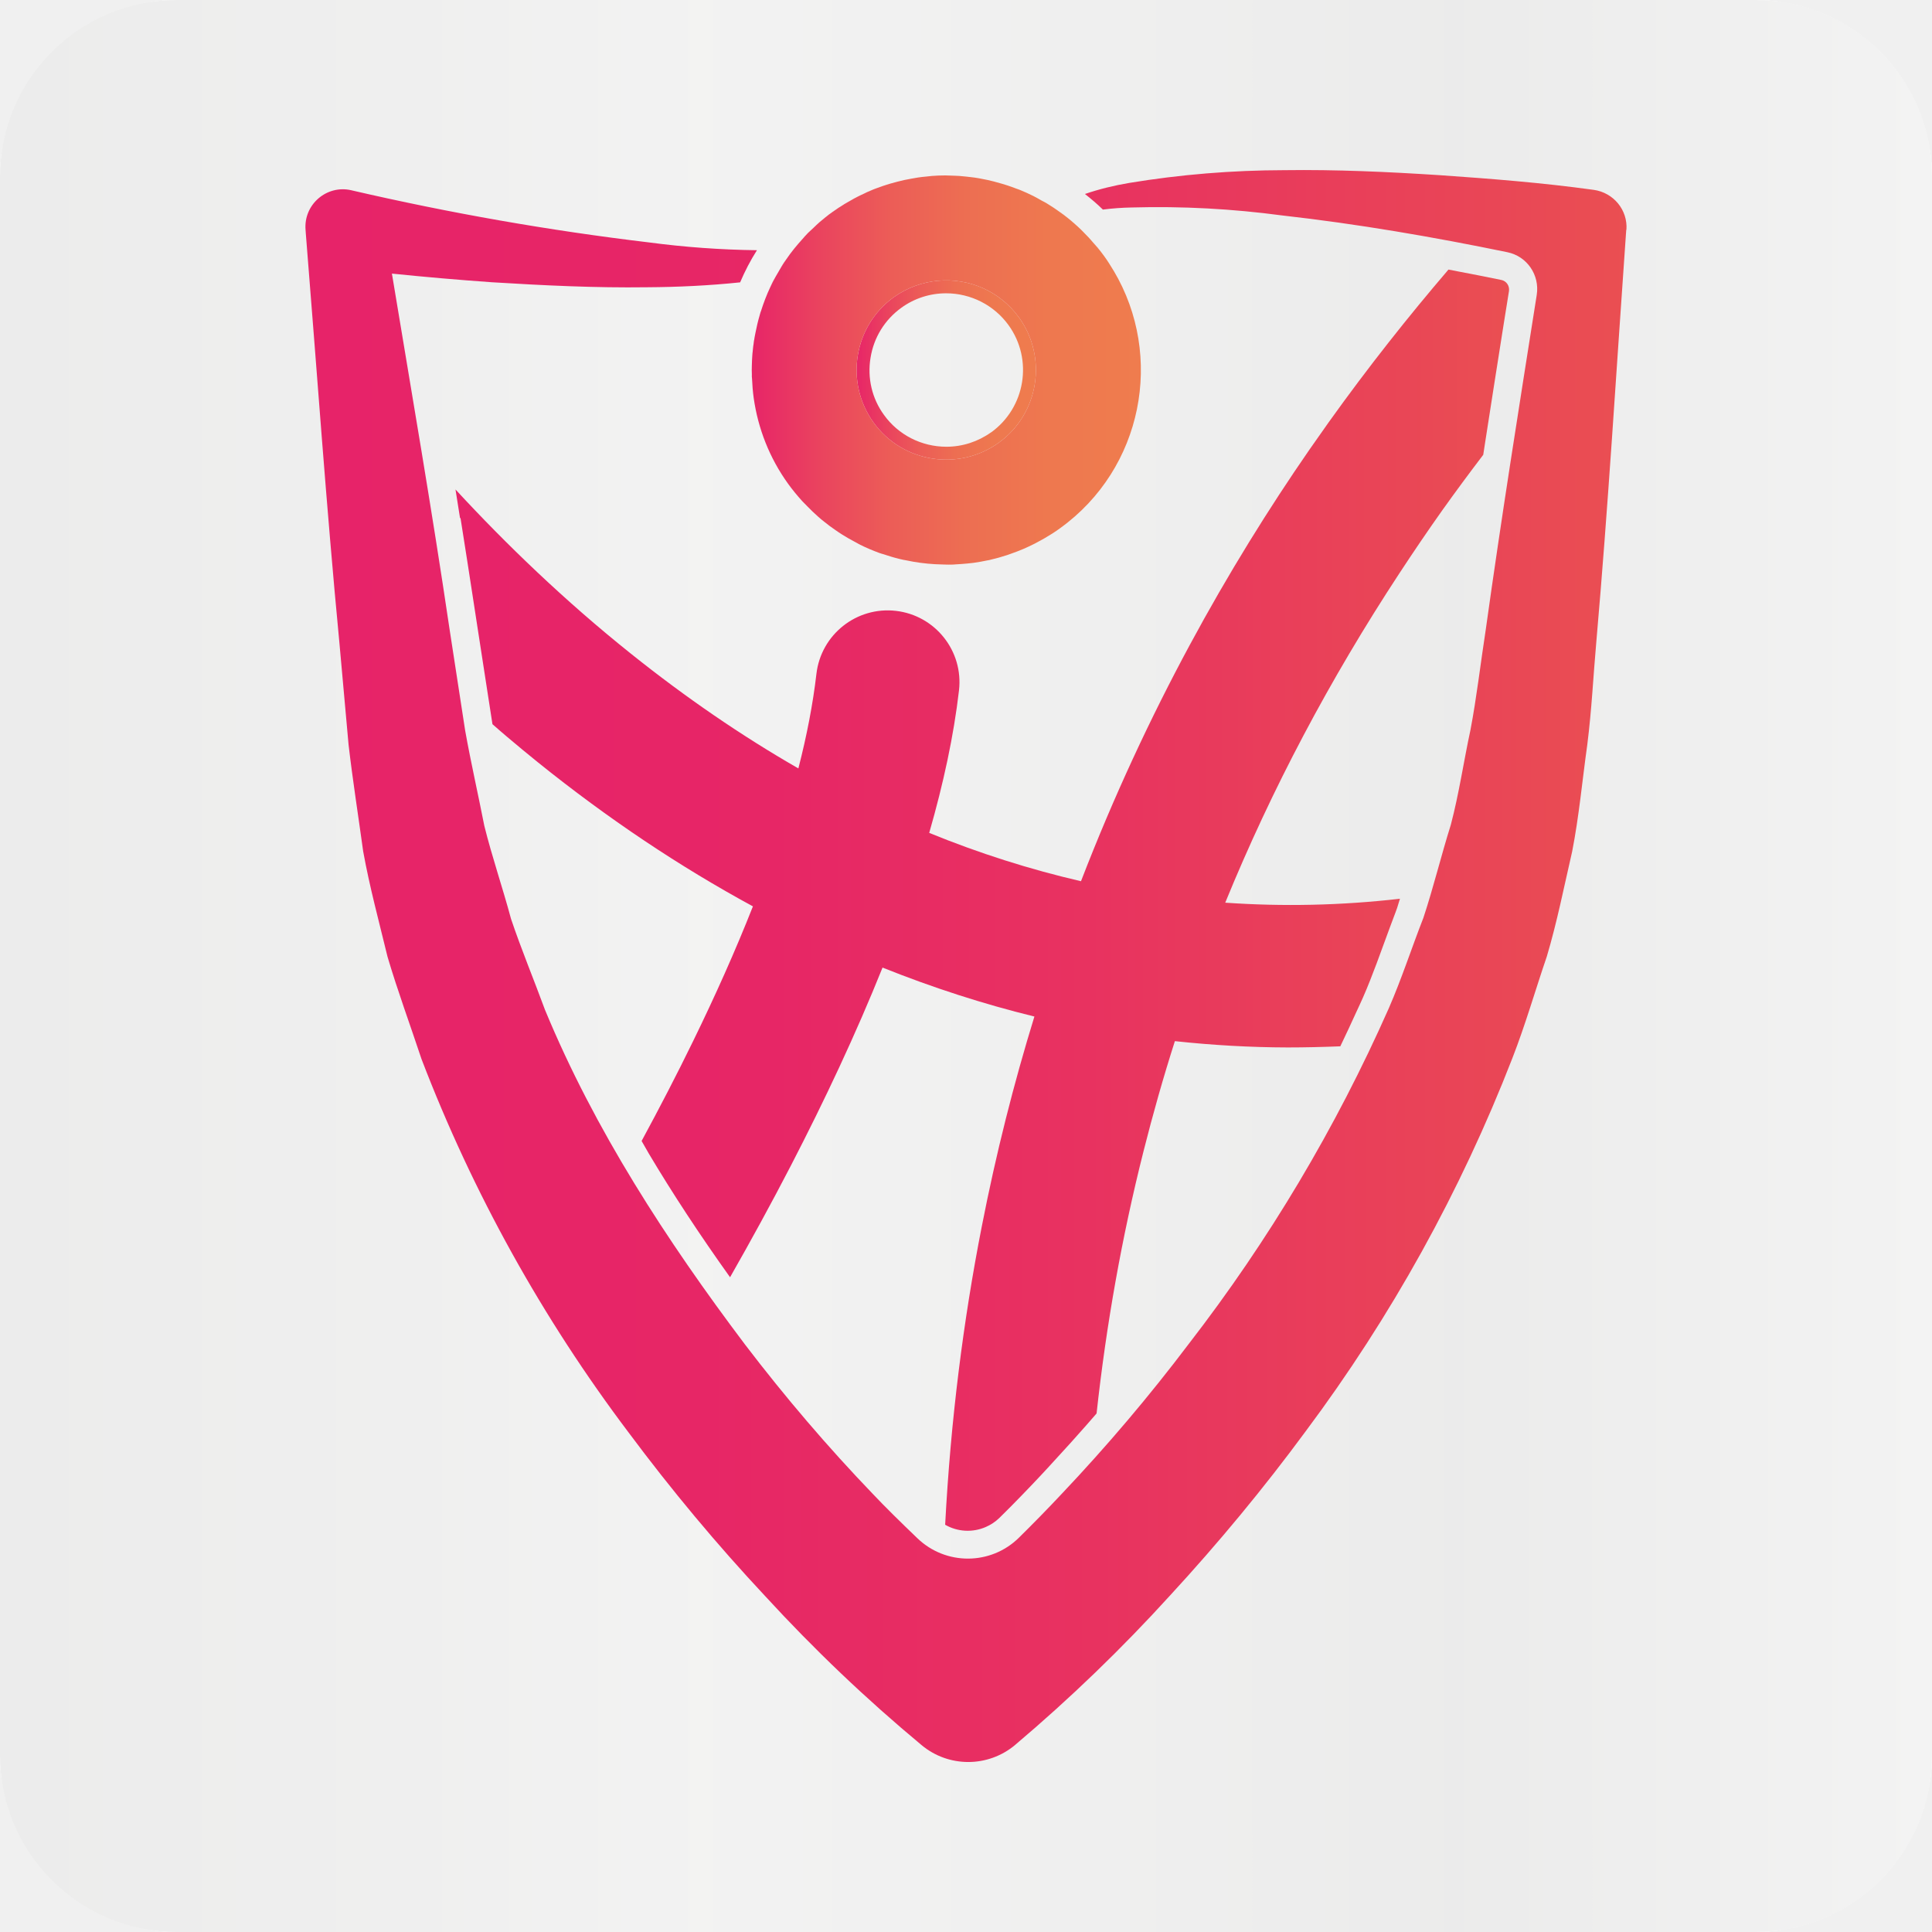
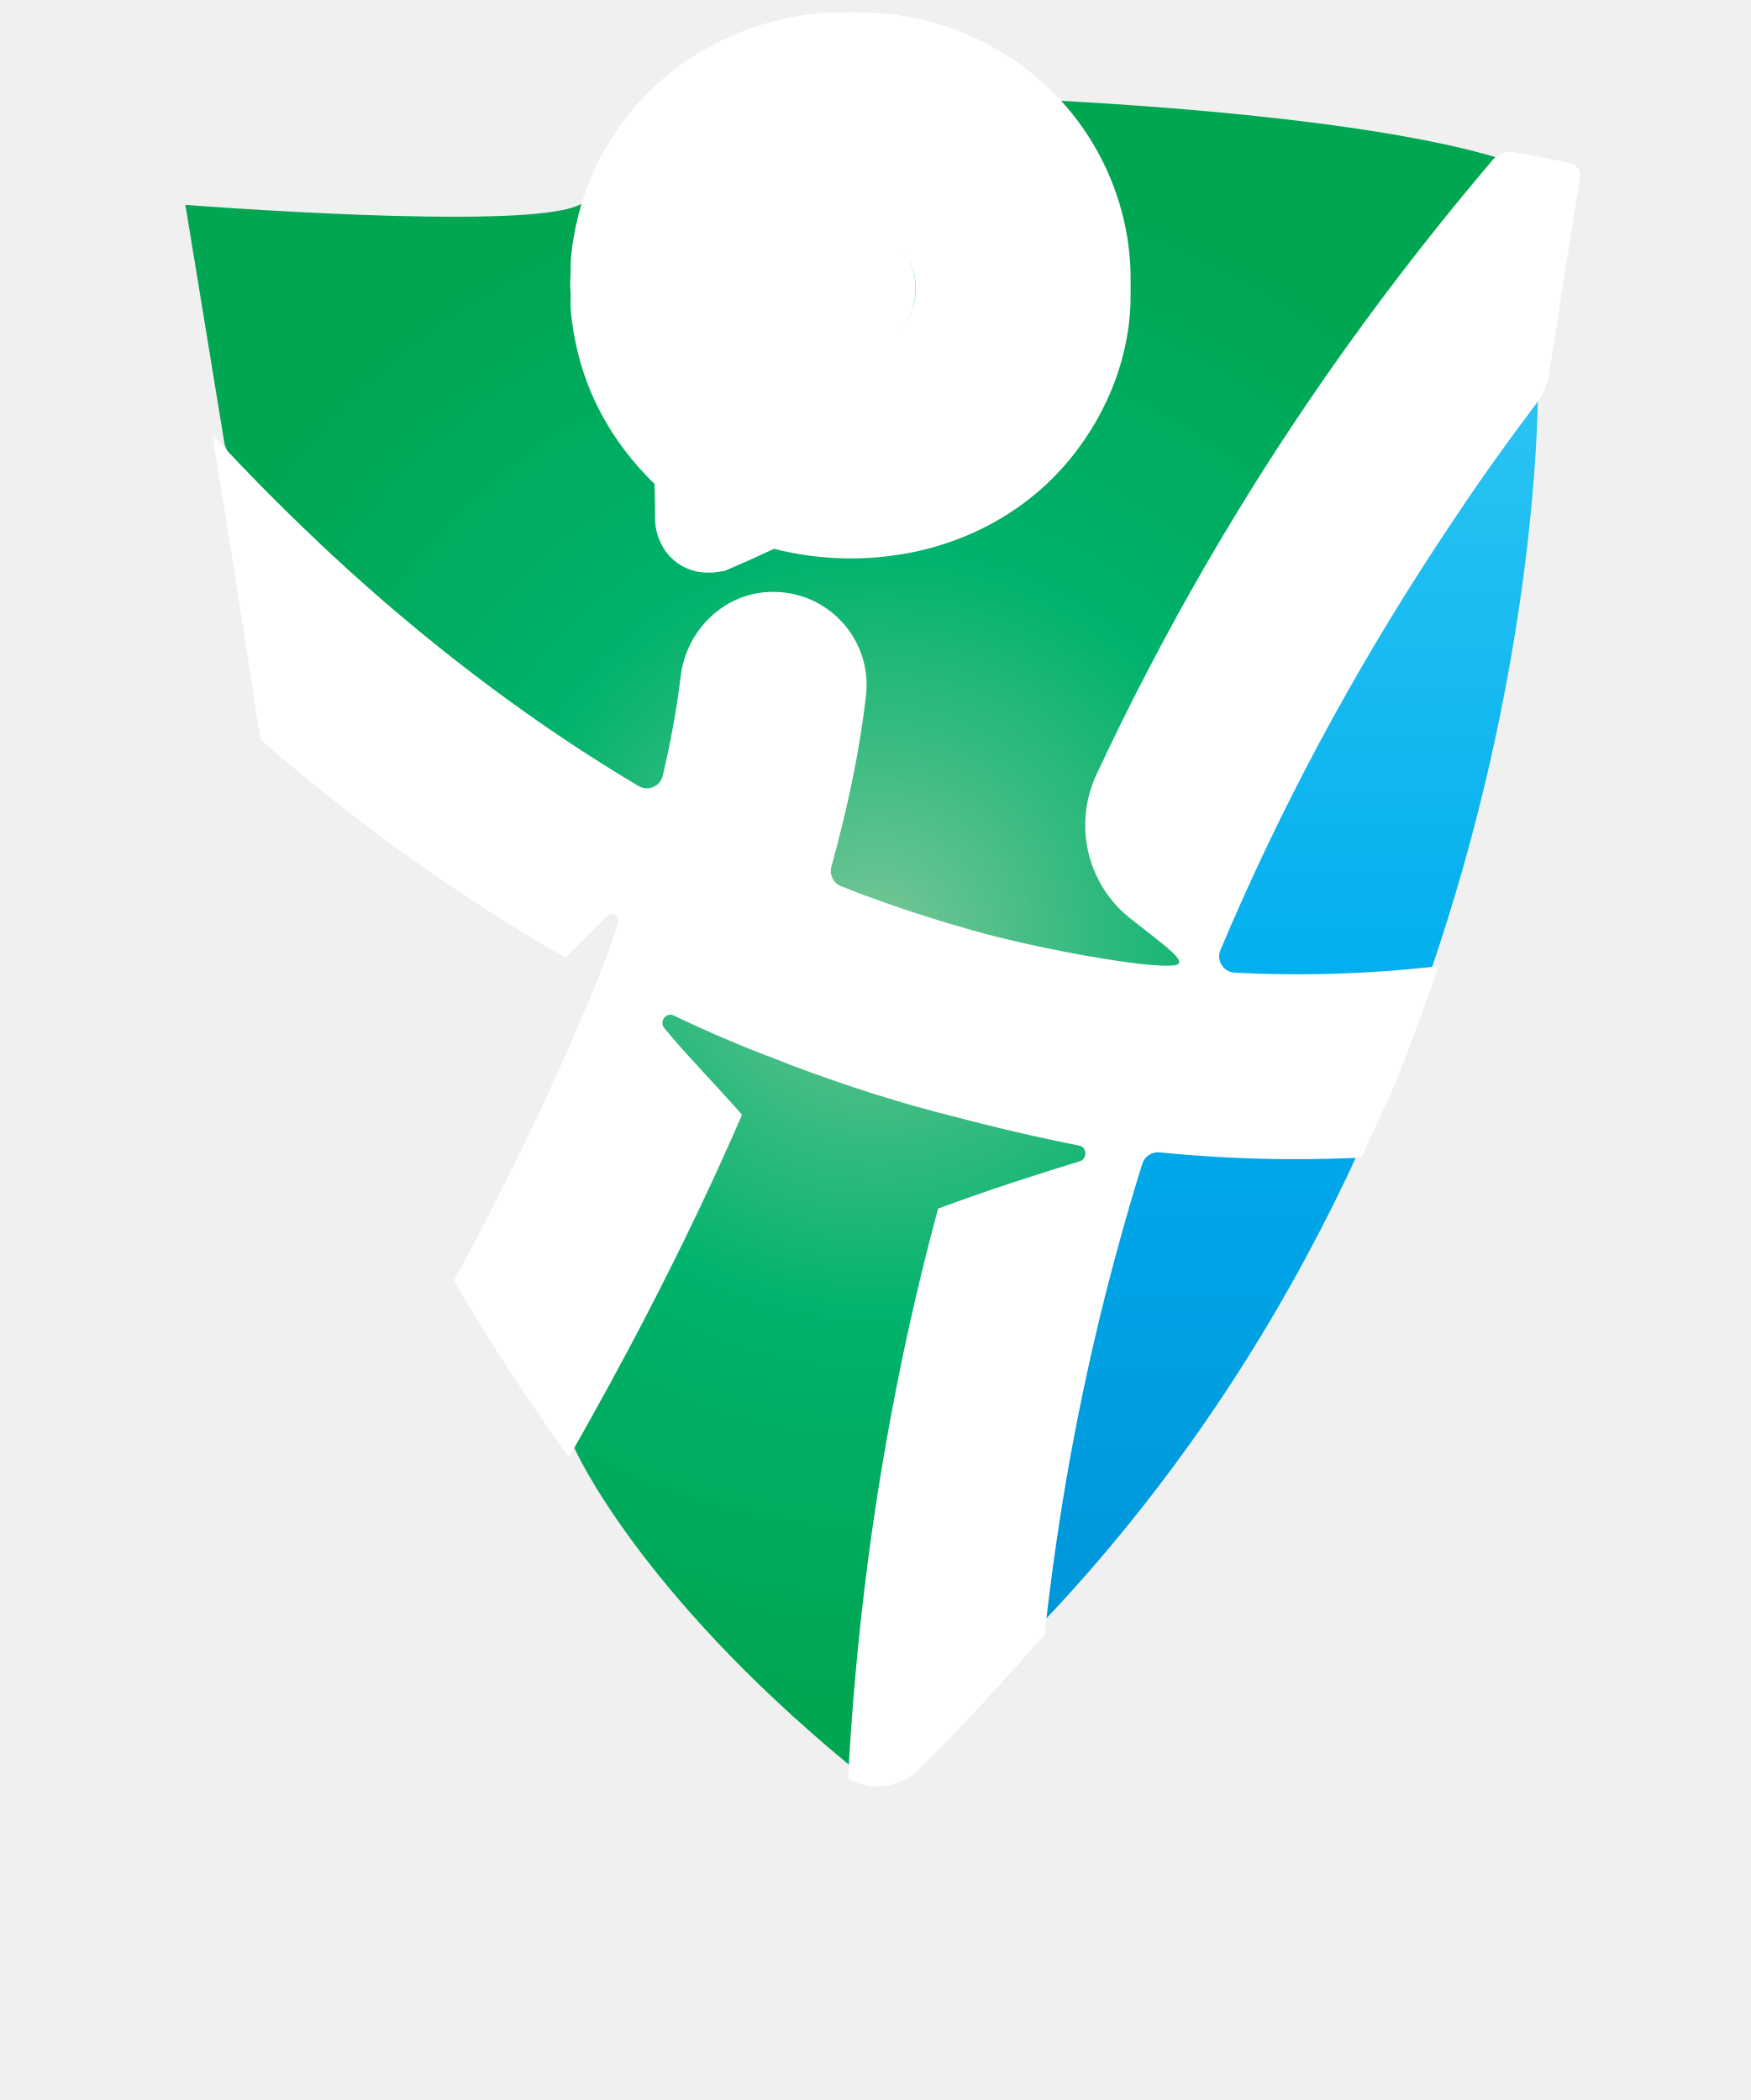
- <svg xmlns="http://www.w3.org/2000/svg" xmlns:xlink="http://www.w3.org/1999/xlink" id="Layer_2" data-name="Layer 2" viewBox="0 0 220.6 220.6">
+ <svg xmlns="http://www.w3.org/2000/svg" id="haibo-logo" viewBox="0 0 537.13 644.35">
  <defs>
-     <style>
-       .cls-1 {
-         fill: none;
-       }
- 
-       .cls-2 {
-         fill: url(#linear-gradient-8);
-       }
- 
-       .cls-3 {
-         fill: url(#linear-gradient-7);
-       }
- 
-       .cls-4 {
-         fill: url(#linear-gradient-5);
-       }
- 
-       .cls-5 {
-         fill: url(#linear-gradient-6);
-       }
- 
-       .cls-6 {
-         fill: url(#linear-gradient-9);
-       }
- 
-       .cls-7 {
-         fill: url(#linear-gradient-4);
-       }
- 
-       .cls-8 {
-         fill: url(#linear-gradient-3);
-       }
- 
-       .cls-9 {
-         fill: url(#linear-gradient-2);
-       }
- 
-       .cls-10 {
-         fill: url(#linear-gradient);
-       }
- 
-       .cls-11 {
-         fill: #fff;
-       }
- 
-       .cls-12 {
-         fill: url(#linear-gradient-43);
-       }
- 
-       .cls-13 {
-         fill: url(#linear-gradient-40);
-       }
- 
-       .cls-14 {
-         fill: url(#linear-gradient-41);
-       }
- 
-       .cls-15 {
-         fill: url(#linear-gradient-42);
-       }
- 
-       .cls-16 {
-         fill: url(#linear-gradient-49);
-       }
- 
-       .cls-17 {
-         fill: url(#linear-gradient-48);
-       }
- 
-       .cls-18 {
-         fill: url(#linear-gradient-45);
-       }
- 
-       .cls-19 {
-         fill: url(#linear-gradient-47);
-       }
- 
-       .cls-20 {
-         fill: url(#linear-gradient-44);
-       }
- 
-       .cls-21 {
-         fill: url(#linear-gradient-46);
-       }
- 
-       .cls-22 {
-         fill: url(#linear-gradient-10);
-       }
- 
-       .cls-23 {
-         fill: url(#linear-gradient-11);
-       }
- 
-       .cls-24 {
-         fill: url(#linear-gradient-12);
-       }
- 
-       .cls-25 {
-         fill: url(#linear-gradient-13);
-       }
- 
-       .cls-26 {
-         fill: url(#linear-gradient-19);
-       }
- 
-       .cls-27 {
-         fill: url(#linear-gradient-14);
-       }
- 
-       .cls-28 {
-         fill: url(#linear-gradient-21);
-       }
- 
-       .cls-29 {
-         fill: url(#linear-gradient-20);
-       }
- 
-       .cls-30 {
-         fill: url(#linear-gradient-22);
-       }
- 
-       .cls-31 {
-         fill: url(#linear-gradient-23);
-       }
- 
-       .cls-32 {
-         fill: url(#linear-gradient-28);
-       }
- 
-       .cls-33 {
-         fill: url(#linear-gradient-25);
-       }
- 
-       .cls-34 {
-         fill: url(#linear-gradient-32);
-       }
- 
-       .cls-35 {
-         fill: url(#linear-gradient-31);
-       }
- 
-       .cls-36 {
-         fill: url(#linear-gradient-33);
-       }
- 
-       .cls-37 {
-         fill: url(#linear-gradient-30);
-       }
- 
-       .cls-38 {
-         fill: url(#linear-gradient-15);
-       }
- 
-       .cls-39 {
-         fill: url(#linear-gradient-16);
-       }
- 
-       .cls-40 {
-         fill: url(#linear-gradient-17);
-       }
- 
-       .cls-41 {
-         fill: url(#linear-gradient-18);
-       }
- 
-       .cls-42 {
-         fill: url(#linear-gradient-35);
-       }
- 
-       .cls-43 {
-         fill: url(#linear-gradient-34);
-       }
- 
-       .cls-44 {
-         fill: url(#linear-gradient-36);
-       }
- 
-       .cls-45 {
-         fill: url(#linear-gradient-38);
-       }
- 
-       .cls-46 {
-         fill: url(#linear-gradient-27);
-       }
- 
-       .cls-47 {
-         fill: url(#linear-gradient-24);
-       }
- 
-       .cls-48 {
-         fill: url(#linear-gradient-26);
-       }
- 
-       .cls-49 {
-         fill: url(#linear-gradient-29);
-       }
- 
-       .cls-50 {
-         fill: url(#linear-gradient-37);
-       }
- 
-       .cls-51 {
-         fill: url(#linear-gradient-39);
-       }
- 
-       .cls-52 {
-         fill: url(#linear-gradient-57);
-       }
- 
-       .cls-53 {
-         fill: url(#linear-gradient-58);
-       }
- 
-       .cls-54 {
-         fill: url(#linear-gradient-59);
-       }
- 
-       .cls-55 {
-         fill: url(#linear-gradient-53);
-       }
- 
-       .cls-56 {
-         fill: url(#linear-gradient-54);
-       }
- 
-       .cls-57 {
-         fill: url(#linear-gradient-55);
-       }
- 
-       .cls-58 {
-         fill: url(#linear-gradient-56);
-       }
- 
-       .cls-59 {
-         fill: url(#linear-gradient-50);
-       }
- 
-       .cls-60 {
-         fill: url(#linear-gradient-51);
-       }
- 
-       .cls-61 {
-         fill: url(#linear-gradient-52);
-       }
- 
-       .cls-62 {
-         fill: url(#linear-gradient-67);
-       }
- 
-       .cls-63 {
-         fill: url(#linear-gradient-68);
-       }
- 
-       .cls-64 {
-         fill: url(#linear-gradient-69);
-       }
- 
-       .cls-65 {
-         fill: url(#linear-gradient-63);
-       }
- 
-       .cls-66 {
-         fill: url(#linear-gradient-64);
-       }
- 
-       .cls-67 {
-         fill: url(#linear-gradient-65);
-       }
- 
-       .cls-68 {
-         fill: url(#linear-gradient-66);
-       }
- 
-       .cls-69 {
-         fill: url(#linear-gradient-60);
-       }
- 
-       .cls-70 {
-         fill: url(#linear-gradient-61);
-       }
- 
-       .cls-71 {
-         fill: url(#linear-gradient-62);
-       }
- 
-       .cls-72 {
-         fill: url(#linear-gradient-79);
-       }
- 
-       .cls-73 {
-         fill: url(#linear-gradient-78);
-       }
- 
-       .cls-74 {
-         fill: url(#linear-gradient-75);
-       }
- 
-       .cls-75 {
-         fill: url(#linear-gradient-72);
-       }
- 
-       .cls-76 {
-         fill: url(#linear-gradient-77);
-       }
- 
-       .cls-77 {
-         fill: url(#linear-gradient-74);
-       }
- 
-       .cls-78 {
-         fill: url(#linear-gradient-76);
-       }
- 
-       .cls-79 {
-         fill: url(#linear-gradient-71);
-       }
- 
-       .cls-80 {
-         fill: url(#linear-gradient-73);
-       }
- 
-       .cls-81 {
-         fill: url(#linear-gradient-70);
-       }
- 
-       .cls-82 {
-         fill: url(#linear-gradient-82);
-       }
- 
-       .cls-83 {
-         fill: url(#linear-gradient-81);
-       }
- 
-       .cls-84 {
-         fill: url(#linear-gradient-80);
-       }
- 
-       .cls-85 {
-         opacity: .26;
-       }
- 
-       .cls-86 {
-         clip-path: url(#clippath);
-       }
-     </style>
-     <clipPath id="clippath">
-       <rect class="cls-1" width="220.6" height="220.6" rx="20.16" ry="20.16" />
-     </clipPath>
-     <linearGradient id="linear-gradient" x1="-16.94" y1="232.9" x2="237.54" y2="232.9" gradientTransform="translate(0 343.2) scale(1 -1)" gradientUnits="userSpaceOnUse">
-       <stop offset=".03" stop-color="#b3b3b2" />
-       <stop offset=".24" stop-color="#c1c1c0" />
-       <stop offset=".38" stop-color="#cfcfce" />
-       <stop offset=".58" stop-color="#c0c0bf" />
-       <stop offset=".72" stop-color="#b3b3b2" />
-       <stop offset="1" stop-color="#dadada" />
-       <stop offset="1" stop-color="#b3b3b2" />
+     <radialGradient id="Summer_Green_Radial" cx="269" cy="286.57" fx="269" fy="286.57" r="235.27" gradientUnits="userSpaceOnUse">
+       <stop offset="0" stop-color="#77c697" />
+       <stop offset=".26" stop-color="#37bb80" />
+       <stop offset=".5" stop-color="#00b36c" />
+       <stop offset=".54" stop-color="#00b169" />
+       <stop offset="1" stop-color="#00a652" />
+     </radialGradient>
+     <linearGradient id="Blue" x1="385.56" y1="117.96" x2="385.56" y2="497.94" gradientUnits="userSpaceOnUse">
+       <stop offset="0" stop-color="#2bc4f3" />
+       <stop offset=".5" stop-color="#00aeee" />
+       <stop offset="1" stop-color="#0095da" />
    </linearGradient>
-     <linearGradient id="linear-gradient-2" x1="52.01" y1="240.42" x2="172.31" y2="240.42" gradientTransform="translate(0 343.2) scale(1 -1)" gradientUnits="userSpaceOnUse">
-       <stop offset="0" stop-color="#e72369" />
-       <stop offset=".3" stop-color="#e72666" />
-       <stop offset=".6" stop-color="#e83260" />
-       <stop offset=".9" stop-color="#e94656" />
-       <stop offset="1" stop-color="#ea4f52" />
-     </linearGradient>
-     <linearGradient id="linear-gradient-3" x1="34.88" y1="232.9" x2="185.72" y2="232.9" xlink:href="#linear-gradient-2" />
-     <linearGradient id="linear-gradient-4" x1="86.91" y1="309.07" x2="87.95" y2="309.07" gradientTransform="translate(0 343.2) scale(1 -1)" gradientUnits="userSpaceOnUse">
-       <stop offset="0" stop-color="#e72369" />
-       <stop offset="0" stop-color="#e72568" />
-       <stop offset=".18" stop-color="#ea445e" />
-       <stop offset=".36" stop-color="#ec5d57" />
-       <stop offset=".55" stop-color="#ed6e52" />
-       <stop offset=".76" stop-color="#ee784f" />
-       <stop offset="1" stop-color="#ef7c4e" />
-     </linearGradient>
-     <linearGradient id="linear-gradient-5" x1="86.74" y1="307.27" x2="86.78" y2="307.27" xlink:href="#linear-gradient-4" />
-     <linearGradient id="linear-gradient-6" x1="88.58" y1="312.07" x2="89.08" y2="312.07" xlink:href="#linear-gradient-4" />
-     <linearGradient id="linear-gradient-7" x1="89.79" y1="314.77" x2="91.65" y2="314.77" xlink:href="#linear-gradient-4" />
-     <linearGradient id="linear-gradient-8" x1="86.18" y1="305" x2="86.27" y2="305" xlink:href="#linear-gradient-4" />
-     <linearGradient id="linear-gradient-9" x1="85.86" y1="300.19" x2="85.87" y2="300.19" xlink:href="#linear-gradient-4" />
-     <linearGradient id="linear-gradient-10" x1="95.05" y1="319.46" x2="96.43" y2="319.46" xlink:href="#linear-gradient-4" />
-     <linearGradient id="linear-gradient-11" x1="90.01" y1="286.98" x2="91.61" y2="286.98" xlink:href="#linear-gradient-4" />
-     <linearGradient id="linear-gradient-12" x1="92.21" y1="316.88" x2="92.9" y2="316.88" xlink:href="#linear-gradient-4" />
-     <linearGradient id="linear-gradient-13" x1="98.64" y1="321.26" x2="99.36" y2="321.26" xlink:href="#linear-gradient-4" />
-     <linearGradient id="linear-gradient-14" x1="97.11" y1="320.52" x2="97.87" y2="320.52" xlink:href="#linear-gradient-4" />
-     <linearGradient id="linear-gradient-15" x1="93.56" y1="318.41" x2="95.05" y2="318.41" xlink:href="#linear-gradient-4" />
-     <linearGradient id="linear-gradient-16" x1="100.16" y1="321.87" x2="100.89" y2="321.87" xlink:href="#linear-gradient-4" />
-     <linearGradient id="linear-gradient-17" x1="103.53" y1="279.09" x2="105.07" y2="279.09" xlink:href="#linear-gradient-4" />
-     <linearGradient id="linear-gradient-18" x1="105.96" y1="278.81" x2="107.53" y2="278.81" xlink:href="#linear-gradient-4" />
-     <linearGradient id="linear-gradient-19" x1="110.48" y1="278.92" x2="111.13" y2="278.92" xlink:href="#linear-gradient-4" />
-     <linearGradient id="linear-gradient-20" x1="108.47" y1="278.76" x2="109.14" y2="278.76" xlink:href="#linear-gradient-4" />
-     <linearGradient id="linear-gradient-21" x1="114.99" y1="279.93" x2="115.44" y2="279.93" xlink:href="#linear-gradient-4" />
-     <linearGradient id="linear-gradient-22" x1="118.81" y1="281.65" x2="119.29" y2="281.65" xlink:href="#linear-gradient-4" />
-     <linearGradient id="linear-gradient-23" x1="116.89" y1="280.69" x2="117.44" y2="280.69" xlink:href="#linear-gradient-4" />
-     <linearGradient id="linear-gradient-24" x1="96.13" y1="281.79" x2="97.57" y2="281.79" xlink:href="#linear-gradient-4" />
-     <linearGradient id="linear-gradient-25" x1="92.19" y1="284.84" x2="93.4" y2="284.84" xlink:href="#linear-gradient-4" />
-     <linearGradient id="linear-gradient-26" x1="101.69" y1="322.36" x2="102.46" y2="322.36" xlink:href="#linear-gradient-4" />
-     <linearGradient id="linear-gradient-27" x1="94.12" y1="283.19" x2="95.37" y2="283.19" xlink:href="#linear-gradient-4" />
-     <linearGradient id="linear-gradient-28" x1="98.23" y1="280.55" x2="100.41" y2="280.55" xlink:href="#linear-gradient-4" />
-     <linearGradient id="linear-gradient-29" x1="100.87" y1="279.68" x2="102.7" y2="279.68" xlink:href="#linear-gradient-4" />
-     <linearGradient id="linear-gradient-30" x1="112.77" y1="279.27" x2="113.06" y2="279.27" xlink:href="#linear-gradient-4" />
-     <linearGradient id="linear-gradient-31" x1="108.58" y1="323.14" x2="109.54" y2="323.14" xlink:href="#linear-gradient-4" />
-     <linearGradient id="linear-gradient-32" x1="122.7" y1="316.89" x2="124.28" y2="316.89" xlink:href="#linear-gradient-4" />
-     <linearGradient id="linear-gradient-33" x1="110.29" y1="323" x2="111.15" y2="323" xlink:href="#linear-gradient-4" />
-     <linearGradient id="linear-gradient-34" x1="124.8" y1="314.74" x2="126.07" y2="314.74" xlink:href="#linear-gradient-4" />
-     <linearGradient id="linear-gradient-35" x1="106.4" y1="323.15" x2="107.93" y2="323.15" xlink:href="#linear-gradient-4" />
-     <linearGradient id="linear-gradient-36" x1="116.55" y1="321.15" x2="118.01" y2="321.15" xlink:href="#linear-gradient-4" />
-     <linearGradient id="linear-gradient-37" x1="113.48" y1="322.36" x2="114.38" y2="322.36" xlink:href="#linear-gradient-4" />
-     <linearGradient id="linear-gradient-38" x1="118.96" y1="320.13" x2="119.57" y2="320.13" xlink:href="#linear-gradient-4" />
-     <linearGradient id="linear-gradient-39" x1="111.9" y1="322.74" x2="112.76" y2="322.74" xlink:href="#linear-gradient-4" />
-     <linearGradient id="linear-gradient-40" x1="103.24" y1="322.74" x2="104.07" y2="322.74" xlink:href="#linear-gradient-4" />
-     <linearGradient id="linear-gradient-41" x1="104.81" y1="323" x2="105.75" y2="323" xlink:href="#linear-gradient-4" />
-     <linearGradient id="linear-gradient-42" x1="115.03" y1="321.86" x2="116.06" y2="321.86" xlink:href="#linear-gradient-4" />
-     <linearGradient id="linear-gradient-43" x1="100.41" y1="280.02" x2="100.87" y2="280.02" xlink:href="#linear-gradient-4" />
-     <linearGradient id="linear-gradient-44" x1="117.44" y1="281.17" x2="118.81" y2="281.17" xlink:href="#linear-gradient-4" />
-     <linearGradient id="linear-gradient-45" x1="118.01" y1="320.56" x2="118.96" y2="320.56" xlink:href="#linear-gradient-4" />
-     <linearGradient id="linear-gradient-46" x1="95.37" y1="282.46" x2="96.13" y2="282.46" xlink:href="#linear-gradient-4" />
-     <linearGradient id="linear-gradient-47" x1="102.7" y1="279.31" x2="103.53" y2="279.31" xlink:href="#linear-gradient-4" />
-     <linearGradient id="linear-gradient-48" x1="119.29" y1="282.35" x2="121.05" y2="282.35" xlink:href="#linear-gradient-4" />
-     <linearGradient id="linear-gradient-49" x1="116.06" y1="321.58" x2="116.55" y2="321.58" xlink:href="#linear-gradient-4" />
-     <linearGradient id="linear-gradient-50" x1="97.57" y1="281.21" x2="98.23" y2="281.21" xlink:href="#linear-gradient-4" />
-     <linearGradient id="linear-gradient-51" x1="111.13" y1="279.1" x2="112.77" y2="279.1" xlink:href="#linear-gradient-4" />
-     <linearGradient id="linear-gradient-52" x1="109.14" y1="278.83" x2="110.48" y2="278.83" xlink:href="#linear-gradient-4" />
-     <linearGradient id="linear-gradient-53" x1="113.06" y1="279.57" x2="114.99" y2="279.57" xlink:href="#linear-gradient-4" />
-     <linearGradient id="linear-gradient-54" x1="119.57" y1="318.81" x2="122.7" y2="318.81" xlink:href="#linear-gradient-4" />
-     <linearGradient id="linear-gradient-55" x1="124.28" y1="315.82" x2="124.8" y2="315.82" xlink:href="#linear-gradient-4" />
-     <linearGradient id="linear-gradient-56" x1="107.53" y1="278.75" x2="108.47" y2="278.75" xlink:href="#linear-gradient-4" />
-     <linearGradient id="linear-gradient-57" x1="97.81" y1="300.96" x2="118.28" y2="300.96" xlink:href="#linear-gradient-4" />
-     <linearGradient id="linear-gradient-58" x1="105.07" y1="278.91" x2="105.96" y2="278.91" xlink:href="#linear-gradient-4" />
-     <linearGradient id="linear-gradient-59" x1="115.44" y1="280.29" x2="116.89" y2="280.29" xlink:href="#linear-gradient-4" />
-     <linearGradient id="linear-gradient-60" x1="99.36" y1="321.58" x2="100.16" y2="321.58" xlink:href="#linear-gradient-4" />
-     <linearGradient id="linear-gradient-61" x1="89.08" y1="313.05" x2="89.79" y2="313.05" xlink:href="#linear-gradient-4" />
-     <linearGradient id="linear-gradient-62" x1="105.75" y1="323.08" x2="106.4" y2="323.08" xlink:href="#linear-gradient-4" />
-     <linearGradient id="linear-gradient-63" x1="91.65" y1="316.25" x2="92.21" y2="316.25" xlink:href="#linear-gradient-4" />
-     <linearGradient id="linear-gradient-64" x1="107.93" y1="323.17" x2="108.58" y2="323.17" xlink:href="#linear-gradient-4" />
-     <linearGradient id="linear-gradient-65" x1="96.43" y1="320.11" x2="97.11" y2="320.11" xlink:href="#linear-gradient-4" />
-     <linearGradient id="linear-gradient-66" x1="92.9" y1="317.52" x2="93.56" y2="317.52" xlink:href="#linear-gradient-4" />
-     <linearGradient id="linear-gradient-67" x1="102.46" y1="322.56" x2="103.24" y2="322.56" xlink:href="#linear-gradient-4" />
-     <linearGradient id="linear-gradient-68" x1="104.07" y1="322.88" x2="104.81" y2="322.88" xlink:href="#linear-gradient-4" />
-     <linearGradient id="linear-gradient-69" x1="93.4" y1="283.96" x2="94.12" y2="283.96" xlink:href="#linear-gradient-4" />
-     <linearGradient id="linear-gradient-70" x1="97.87" y1="320.91" x2="98.64" y2="320.91" xlink:href="#linear-gradient-4" />
-     <linearGradient id="linear-gradient-71" x1="114.38" y1="322.14" x2="115.03" y2="322.14" xlink:href="#linear-gradient-4" />
-     <linearGradient id="linear-gradient-72" x1="85.87" y1="298.87" x2="86.06" y2="298.87" xlink:href="#linear-gradient-4" />
-     <linearGradient id="linear-gradient-73" x1="85.85" y1="302.59" x2="86.18" y2="302.59" xlink:href="#linear-gradient-4" />
-     <linearGradient id="linear-gradient-74" x1="112.76" y1="322.57" x2="113.48" y2="322.57" xlink:href="#linear-gradient-4" />
-     <linearGradient id="linear-gradient-75" x1="91.61" y1="285.7" x2="92.19" y2="285.7" xlink:href="#linear-gradient-4" />
-     <linearGradient id="linear-gradient-76" x1="100.89" y1="322.12" x2="101.69" y2="322.12" xlink:href="#linear-gradient-4" />
-     <linearGradient id="linear-gradient-77" x1="86.27" y1="306.2" x2="86.74" y2="306.2" xlink:href="#linear-gradient-4" />
-     <linearGradient id="linear-gradient-78" x1="87.95" y1="311.03" x2="88.58" y2="311.03" xlink:href="#linear-gradient-4" />
-     <linearGradient id="linear-gradient-79" x1="86.78" y1="307.55" x2="86.91" y2="307.55" xlink:href="#linear-gradient-4" />
-     <linearGradient id="linear-gradient-80" x1="109.54" y1="323.08" x2="110.29" y2="323.08" xlink:href="#linear-gradient-4" />
-     <linearGradient id="linear-gradient-81" x1="111.15" y1="322.89" x2="111.9" y2="322.89" xlink:href="#linear-gradient-4" />
-     <linearGradient id="linear-gradient-82" x1="85.84" y1="300.96" x2="130.27" y2="300.96" xlink:href="#linear-gradient-4" />
  </defs>
-   <g id="Layer_2-2" data-name="Layer 2">
-     <g class="cls-86">
-       <g id="Layer_1-2" data-name="Layer 1-2">
-         <g>
-           <g id="UjhXs5.tif">
-             <path class="cls-11" d="M56.18-13.49l107.72-.07c37.49,1.63,68.52,32.35,70.27,69.88v107.57c-1.57,37.63-32.35,68.38-69.87,70.27H56.72c-37.73-1.58-68.6-32.6-70.27-70.27V56.72C-11.84,19.18,18.58-11.61,56.18-13.49Z" />
-           </g>
-           <g>
-             <g id="UjhXs5.tif-2">
-               <path class="cls-11" d="M54.7-16.87l110.66-.07c38.52,1.67,70.39,33.24,72.18,71.79v110.51c-1.62,38.66-33.24,70.25-71.78,72.18H55.25c-38.76-1.62-70.48-33.49-72.19-72.18V55.25C-15.18,16.69,16.07-14.95,54.7-16.87Z" />
-             </g>
-             <g id="UjhXs5.tif-3" class="cls-85">
-               <path class="cls-10" d="M54.7-16.87l110.66-.07c38.52,1.67,70.39,33.24,72.18,71.79v110.51c-1.62,38.66-33.24,70.25-71.78,72.18H55.25c-38.76-1.62-70.48-33.49-72.19-72.18V55.25C-15.18,16.69,16.07-14.95,54.7-16.87Z" />
-             </g>
-           </g>
-         </g>
-       </g>
-     </g>
-     <g>
-       <path class="cls-9" d="M52.58,59.14h0c.52,3.27,1.03,6.55,1.53,9.82h0c.12.8.25,1.61.37,2.41l1.14,7.38h0l.61,3.94c.56.49,1.12.98,1.69,1.46,1.16.98,2.33,1.95,3.52,2.91,7.99,6.43,16.18,11.9,24.53,16.43-2,5.07-4.31,10.23-6.83,15.39-1.86,3.82-3.84,7.63-5.88,11.4.28.48.55.96.83,1.45h0c2.69,4.52,5.77,9.21,9.27,14.11,2.37-4.16,4.7-8.41,6.93-12.72,3.87-7.48,7.46-15.11,10.48-22.64,5.72,2.29,11.5,4.16,17.34,5.59-2.34,7.6-4.37,15.59-6.01,23.98-2.1,10.71-3.55,22.07-4.18,34.05,1.42.82,3.16.91,4.65.25h0c.55-.24,1.06-.57,1.51-1,.88-.86,1.74-1.73,2.58-2.6h0c.76-.78,1.51-1.57,2.23-2.34.51-.54,1.01-1.09,1.51-1.64h0c1.24-1.34,2.46-2.69,3.67-4.07h0c.38-.43.76-.87,1.14-1.31,1.11-10.18,2.89-20.15,5.35-29.9,1.07-4.24,2.26-8.45,3.59-12.61,4.27.46,8.57.71,12.89.72,1.99,0,3.99-.05,6-.13.63-1.31,1.24-2.62,1.84-3.94h0c.25-.55.52-1.1.76-1.66.56-1.27,1.06-2.58,1.56-3.9h0c.3-.8.59-1.59.89-2.42.41-1.12.82-2.24,1.24-3.34h0c.07-.18.13-.37.2-.55.11-.33.22-.7.32-1.04-6.71.77-13.37.91-19.95.45,5.31-12.98,11.95-25.52,19.88-37.6,1.58-2.41,3.2-4.8,4.88-7.17,1.56-2.19,3.13-4.31,4.7-6.37.07-.46.14-.92.21-1.37h0c.36-2.32.72-4.63,1.08-6.93h0c.3-1.89.59-3.78.89-5.65l.2-1.26h0l.56-3.49c.08-.59-.29-1.14-.86-1.26-1.65-.34-3.27-.66-4.86-.96h0c-.4-.08-.79-.15-1.19-.23-4.55,5.31-9.16,11.12-13.68,17.44-.72,1.01-1.45,2.05-2.18,3.1-9.26,13.39-18.59,29.84-26.1,49.3-5.83-1.35-11.61-3.18-17.33-5.52,1.62-5.62,2.8-11.08,3.4-16.27.52-4.5-2.71-8.56-7.2-9.08-4.5-.52-8.56,2.71-9.08,7.2-.4,3.45-1.1,7.06-2.06,10.79-6.46-3.71-12.83-8.07-19.12-13.1-3.78-3.02-7.35-6.15-10.71-9.32-3.32-3.13-6.43-6.3-9.32-9.43.18,1.09.35,2.19.52,3.28l.05-.03Z" />
-       <path class="cls-8" d="M185.69,26.24l-.03.4c-1.1,15.56-2.03,31.14-3.39,46.66-.35,3.93-.52,7.69-1.03,11.73-.57,4.05-.94,8.19-1.73,12.21-.92,3.99-1.72,8.04-2.89,11.97-1.32,3.86-2.45,7.82-3.94,11.63-5.9,15.19-13.83,29.51-23.59,42.58-4.8,6.52-9.97,12.76-15.45,18.71-5.53,6.09-11.44,11.79-17.72,17.1l-.02.02c-1.54,1.29-3.45,1.94-5.34,1.94s-3.78-.64-5.32-1.92c-6.33-5.26-12.29-10.94-17.86-17.01-5.53-5.91-10.74-12.16-15.58-18.66-9.85-13.05-17.82-27.4-23.67-42.67-1.29-3.89-2.72-7.76-3.88-11.68-.97-4.01-2.05-7.98-2.78-12.03-.56-4.07-1.21-8.22-1.67-12.19l-1.05-11.67c-1.49-15.53-2.57-31.12-3.83-46.68l-.03-.43c-.24-2.89,2.4-5.17,5.21-4.53l.08.02c11.19,2.59,22.52,4.58,33.92,5.94,4.08.54,8.2.84,12.33.89-.75,1.18-1.38,2.4-1.92,3.67-3.54.37-7.1.54-10.66.56-5.9.08-11.78-.21-17.66-.57-3.83-.27-7.63-.6-11.44-.99,2.24,13.53,4.58,27.04,6.58,40.59l1.78,11.57c.67,3.74,1.48,7.26,2.19,10.89.89,3.58,2.1,7.09,3.05,10.63,1.18,3.5,2.61,6.93,3.88,10.39,5.67,13.7,13.86,26.3,22.86,38.24,4.55,5.96,9.42,11.67,14.61,17.07,1.29,1.37,3.19,3.24,5.05,5.02,3.24,3.12,8.38,3.1,11.59-.06,1.67-1.65,3.31-3.32,4.9-5.02,5.15-5.44,10-11.16,14.51-17.13,9.12-11.79,16.78-24.65,22.82-38.29,1.48-3.39,2.61-6.9,3.96-10.35,1.16-3.51,2.02-7.09,3.13-10.62.94-3.56,1.46-7.2,2.24-10.82.7-3.66,1.16-7.66,1.75-11.48,1.78-12.76,3.81-25.48,5.82-38.21.35-2.26-1.11-4.4-3.35-4.86-8.49-1.75-17.1-3.23-25.72-4.2-5.69-.76-11.43-1.07-17.15-.91-1.11.02-2.23.1-3.32.24-.65-.64-1.34-1.22-2.05-1.78,1.64-.56,3.32-.97,5.04-1.26,5.86-.97,11.81-1.45,17.75-1.46,5.91-.08,11.81.19,17.69.57,5.9.41,11.7.86,17.63,1.68,2.24.32,3.88,2.29,3.72,4.55h-.02Z" />
-       <path class="cls-7" d="M86.91,35.48c.29-.91.63-1.81,1.04-2.68-.41.87-.75,1.77-1.04,2.68Z" />
-       <path class="cls-4" d="M86.77,35.89s-.02.09-.03.14c.02-.06.03-.12.05-.18,0,0-.01.03-.01.04h-.01Z" />
-       <path class="cls-5" d="M88.58,31.57c.16-.29.33-.58.5-.86-.17.28-.34.57-.5.86Z" />
-       <path class="cls-3" d="M89.79,29.6c.56-.81,1.19-1.59,1.86-2.33-.68.74-1.31,1.51-1.86,2.33Z" />
-       <path class="cls-2" d="M86.18,38.44c.03-.15.06-.3.09-.46-.03.15-.06.3-.09.46Z" />
-       <path class="cls-6" d="M85.87,43.25c0-.15-.01-.31-.02-.46,0,.15,0,.31.02.46Z" />
-       <path class="cls-22" d="M95.05,24.21c.45-.33.92-.63,1.39-.92-.47.29-.93.59-1.39.92Z" />
-       <path class="cls-23" d="M91.61,57.21c-.56-.62-1.1-1.27-1.6-1.96.5.69,1.04,1.34,1.6,1.96Z" />
-       <path class="cls-24" d="M92.25,26.61s-.02.03-.04.04c.22-.23.46-.44.69-.65-.22.2-.45.4-.66.61h.01Z" />
-       <path class="cls-25" d="M98.64,22.11c.24-.11.48-.22.72-.33-.24.1-.48.21-.72.33Z" />
-       <path class="cls-27" d="M97.11,22.9c.25-.14.51-.29.76-.42-.26.13-.51.28-.76.42Z" />
-       <path class="cls-38" d="M93.56,25.38c.47-.41.97-.8,1.48-1.17-.52.37-1.01.77-1.48,1.17Z" />
-       <path class="cls-39" d="M100.16,21.47c.24-.09.49-.18.73-.26-.25.08-.49.17-.73.26Z" />
-       <path class="cls-40" d="M105.07,64.25c-.52-.07-1.03-.16-1.55-.27.51.11,1.03.2,1.55.27Z" />
-       <path class="cls-41" d="M107.53,64.44c-.53-.01-1.05-.04-1.58-.09.52.05,1.05.08,1.58.09Z" />
-       <path class="cls-26" d="M111.13,64.25c-.22.03-.43.05-.65.07.22-.02.43-.04.65-.07Z" />
-       <path class="cls-29" d="M109.14,64.43c-.22.01-.45.02-.67.03.22,0,.45-.01.67-.03Z" />
-       <path class="cls-28" d="M115.44,63.2c-.15.05-.3.11-.45.16.15-.05.3-.11.45-.16Z" />
-       <path class="cls-30" d="M119.29,61.42c-.16.09-.32.18-.48.27.16-.09.32-.17.48-.27Z" />
-       <path class="cls-31" d="M117.44,62.39c-.18.09-.37.17-.55.25.19-.08.37-.16.55-.25Z" />
-       <path class="cls-47" d="M97.57,61.83c-.49-.26-.97-.53-1.44-.83.47.3.95.57,1.44.83Z" />
-       <path class="cls-33" d="M93.4,58.95c-.42-.37-.82-.75-1.21-1.16.39.4.79.79,1.21,1.16Z" />
-       <path class="cls-48" d="M101.69,20.95c.26-.08.51-.14.77-.21-.26.07-.51.13-.77.21Z" />
-       <path class="cls-46" d="M95.37,60.48c-.43-.29-.84-.61-1.25-.93.41.33.82.64,1.25.93Z" />
-       <path class="cls-32" d="M100.41,63.12c-.74-.27-1.47-.58-2.18-.93.71.35,1.44.66,2.18.93Z" />
-       <path class="cls-49" d="M102.7,63.8c-.62-.15-1.23-.34-1.83-.54.6.21,1.21.39,1.83.54Z" />
-       <path class="cls-37" d="M113.06,63.91c-.1.02-.19.03-.29.06.1-.02.19-.03.29-.06Z" />
-       <path class="cls-35" d="M108.58,20.05c.32,0,.64.02.96.04-.32-.02-.64-.03-.96-.04Z" />
-       <path class="cls-34" d="M122.7,25.55c.55.47,1.07,1,1.58,1.54-.51-.54-1.03-1.07-1.58-1.54Z" />
-       <path class="cls-36" d="M110.29,20.16c.29.03.58.06.86.1-.29-.04-.58-.07-.86-.1Z" />
-       <path class="cls-43" d="M125.25,28.19c-.14-.18-.3-.34-.45-.51.44.51.88,1.02,1.28,1.57-.27-.37-.53-.72-.82-1.06h-.01Z" />
-       <path class="cls-42" d="M106.4,20.09c.51-.04,1.02-.06,1.53-.06-.51,0-1.02.02-1.53.06Z" />
-       <path class="cls-44" d="M117.97,22.37c-.47-.23-.94-.45-1.43-.65.5.2.98.43,1.47.67-.01,0-.03-.01-.04-.02Z" />
-       <path class="cls-50" d="M113.48,20.72c.3.08.6.16.9.25-.3-.09-.6-.17-.9-.25Z" />
-       <path class="cls-45" d="M118.96,22.91c.2.12.41.22.62.34-.2-.12-.41-.23-.62-.34Z" />
-       <path class="cls-51" d="M111.9,20.38c.29.05.58.11.86.17-.29-.06-.57-.12-.86-.17Z" />
-       <path class="cls-13" d="M103.24,20.55c.27-.06.55-.11.83-.16-.28.05-.55.1-.83.16Z" />
-       <path class="cls-14" d="M104.81,20.26c.31-.05.63-.08.94-.11-.31.03-.63.06-.94.11Z" />
-       <path class="cls-15" d="M115.03,21.16c.35.11.69.24,1.03.37-.34-.13-.68-.26-1.03-.37Z" />
-       <path class="cls-12" d="M100.87,63.26c-.15-.05-.31-.09-.46-.14.15.06.31.09.46.14Z" />
-       <path class="cls-20" d="M118.81,61.69c-.45.25-.9.48-1.37.7.46-.21.92-.45,1.37-.7Z" />
-       <path class="cls-18" d="M118.01,22.39c.32.16.63.34.94.52-.31-.18-.62-.36-.94-.52Z" />
-       <path class="cls-21" d="M96.13,61c-.26-.16-.51-.34-.76-.51.25.17.5.35.76.51Z" />
-       <path class="cls-19" d="M103.53,63.98c-.27-.06-.55-.11-.82-.17.27.07.55.12.82.17Z" />
-       <path class="cls-17" d="M121.05,60.29c-.57.41-1.16.79-1.76,1.14.6-.35,1.19-.72,1.76-1.14Z" />
-       <path class="cls-16" d="M116.06,21.54c.16.06.33.12.49.18-.16-.07-.33-.12-.49-.18Z" />
-       <path class="cls-59" d="M98.23,62.18c-.23-.11-.44-.24-.66-.36.22.12.44.25.66.36Z" />
-       <path class="cls-60" d="M112.77,63.96c-.55.12-1.09.21-1.65.29.55-.08,1.1-.17,1.65-.29Z" />
-       <path class="cls-61" d="M110.48,64.33c-.45.05-.89.08-1.34.1.45-.02.89-.06,1.34-.1Z" />
-       <path class="cls-55" d="M114.99,63.37c-.64.21-1.28.39-1.93.54.65-.15,1.29-.33,1.93-.54Z" />
-       <path class="cls-56" d="M122.7,25.55c-.27-.25-.53-.49-.81-.68-.27-.24-.54-.44-.82-.63-.49-.35-.98-.68-1.49-.99.51.31,1,.63,1.48.99.57.4,1.12.84,1.65,1.31h-.01Z" />
-       <path class="cls-57" d="M124.28,27.09c.18.19.35.39.52.59-.17-.2-.34-.4-.52-.59Z" />
-       <path class="cls-58" d="M108.08,64.47c.13,0,.26-.01.39-.01-.31,0-.62,0-.94-.02.18,0,.36.03.55.03Z" />
-       <path class="cls-52" d="M114.41,34.22c-.66-.53-1.4-.97-2.15-1.31-3.22-1.44-7.13-1.18-10.21,1.03-4.58,3.3-5.61,9.72-2.31,14.3,3.3,4.58,9.72,5.61,14.3,2.31s5.61-9.72,2.31-14.3c-.56-.78-1.22-1.46-1.94-2.03ZM113.17,49.36c-1.5,1.07-3.27,1.65-5.11,1.65-2.83,0-5.49-1.35-7.13-3.64-1.37-1.88-1.91-4.21-1.53-6.52.37-2.31,1.62-4.34,3.52-5.71,1.49-1.08,3.27-1.65,5.11-1.65,2.81,0,5.48,1.35,7.13,3.64,2.83,3.92,1.93,9.41-1.99,12.24h0Z" />
-       <path class="cls-53" d="M105.96,64.35c-.3-.03-.59-.06-.88-.1.29.04.59.07.88.1Z" />
-       <path class="cls-54" d="M116.89,62.64c-.48.21-.96.39-1.45.56.49-.17.97-.36,1.45-.56Z" />
-       <path class="cls-69" d="M99.36,21.79c.26-.11.53-.21.8-.32-.27.1-.53.2-.8.32Z" />
-       <path class="cls-70" d="M89.3,30.32c-.08.13-.15.26-.22.39.23-.37.45-.75.71-1.11-.19.24-.34.47-.49.72Z" />
-       <path class="cls-71" d="M105.75,20.16c.22-.02.43-.05.65-.07-.22.02-.43.05-.65.07Z" />
-       <path class="cls-65" d="M91.65,27.27c.19-.21.36-.42.56-.62-.2.2-.38.41-.56.62Z" />
-       <path class="cls-66" d="M108.02,20.03h-.09c.22,0,.43.01.65.02-.19,0-.38-.02-.56-.02Z" />
-       <path class="cls-67" d="M96.43,23.29c.22-.14.45-.26.68-.39-.23.13-.45.25-.68.39Z" />
-       <path class="cls-68" d="M92.9,26c.22-.21.43-.42.66-.62-.23.2-.44.41-.66.62Z" />
-       <path class="cls-62" d="M102.46,20.74c.26-.07.52-.13.78-.19-.26.06-.52.12-.78.19Z" />
-       <path class="cls-63" d="M104.07,20.39c.25-.04.5-.09.75-.13-.25.04-.5.09-.75.13Z" />
-       <path class="cls-64" d="M94.12,59.55c-.24-.19-.48-.39-.72-.6.23.21.47.4.72.6Z" />
-       <path class="cls-81" d="M97.87,22.48c.25-.13.51-.25.77-.37-.26.12-.51.24-.77.37Z" />
-       <path class="cls-79" d="M114.38,20.97c.22.06.43.13.65.2-.22-.07-.43-.13-.65-.2Z" />
-       <path class="cls-75" d="M86.06,45.43c-.1-.72-.16-1.45-.19-2.18.03.73.09,1.45.19,2.18Z" />
-       <path class="cls-80" d="M85.86,42.79c-.03-1.46.08-2.91.32-4.35-.25,1.43-.36,2.89-.32,4.35Z" />
-       <path class="cls-77" d="M112.76,20.55c.24.05.48.11.71.17-.24-.06-.48-.11-.71-.17Z" />
-       <path class="cls-74" d="M92.19,57.8c-.19-.2-.39-.38-.58-.59.19.2.38.39.58.59Z" />
-       <path class="cls-78" d="M100.89,21.21c.27-.09.53-.18.8-.25-.27.08-.53.17-.8.25Z" />
-       <path class="cls-76" d="M86.27,37.99c.13-.66.28-1.32.47-1.96-.19.65-.34,1.3-.47,1.96Z" />
-       <path class="cls-73" d="M88.3,32.04c-.12.25-.25.5-.35.75.19-.42.41-.82.63-1.23-.09.16-.19.31-.28.48Z" />
-       <path class="cls-72" d="M86.78,35.84c.04-.12.09-.25.12-.37-.04.12-.09.24-.12.37Z" />
-       <path class="cls-84" d="M109.54,20.09c.25.02.5.05.75.07-.25-.03-.5-.05-.75-.07Z" />
-       <path class="cls-83" d="M111.15,20.26c.25.04.5.08.75.12-.25-.04-.5-.09-.75-.12Z" />
-       <path class="cls-82" d="M127.15,30.9c-.34-.56-.68-1.12-1.07-1.65-.4-.55-.84-1.07-1.28-1.57-.17-.2-.34-.4-.52-.59-.51-.54-1.03-1.07-1.58-1.54-.53-.47-1.08-.91-1.65-1.31-.48-.35-.97-.68-1.48-.99-.2-.12-.41-.23-.62-.34-.31-.18-.63-.36-.94-.52-.48-.24-.97-.46-1.47-.67-.16-.07-.33-.12-.49-.18-.34-.13-.68-.26-1.03-.37-.22-.07-.43-.13-.65-.2-.3-.09-.6-.17-.9-.25-.24-.06-.48-.11-.71-.17-.29-.06-.57-.12-.86-.17-.25-.04-.5-.09-.75-.12-.29-.04-.58-.07-.86-.1-.25-.03-.5-.05-.75-.07-.32-.02-.64-.03-.96-.04-.22,0-.43-.02-.65-.02-.51,0-1.02.02-1.53.06-.22.02-.43.05-.65.07-.31.03-.63.06-.94.11-.25.04-.5.08-.75.13-.28.05-.55.1-.83.16-.26.06-.52.12-.78.19s-.51.13-.77.21c-.27.08-.53.17-.8.25-.25.08-.49.17-.73.26-.27.1-.53.2-.8.32-.24.1-.48.21-.72.33-.26.12-.52.24-.77.37-.26.13-.51.28-.76.42-.23.13-.45.25-.68.39-.47.29-.93.59-1.39.92-.52.37-1.01.77-1.48,1.17-.23.2-.44.41-.66.62-.23.22-.47.43-.69.65-.2.2-.37.41-.56.62-.67.74-1.3,1.51-1.86,2.33-.26.36-.48.73-.71,1.11-.17.28-.34.57-.5.86-.22.41-.44.81-.63,1.23-.41.87-.75,1.77-1.04,2.68-.04.12-.09.24-.12.37-.02.06-.03.12-.05.18-.19.65-.34,1.3-.47,1.96-.03.15-.06.3-.09.46-.25,1.43-.36,2.89-.32,4.35,0,.15,0,.31.02.46.03.73.09,1.45.19,2.18.49,3.45,1.78,6.82,3.95,9.82.5.69,1.04,1.34,1.6,1.96.19.2.38.39.58.59.39.4.79.79,1.21,1.16.23.21.47.4.72.6.41.33.82.64,1.25.93.25.17.5.35.76.51.47.3.95.57,1.44.83.22.12.44.25.66.36.71.35,1.44.66,2.18.93.15.06.31.09.46.14.6.2,1.21.39,1.83.54.27.07.55.12.82.17.51.11,1.03.2,1.55.27.29.04.59.07.88.1.52.05,1.05.08,1.58.09.31,0,.62.02.94.02.22,0,.45-.01.67-.03.45-.02.89-.06,1.34-.1.22-.02.43-.04.65-.07.55-.08,1.1-.17,1.65-.29.1-.02.19-.03.29-.06.65-.15,1.29-.33,1.93-.54.15-.05.3-.11.45-.16.49-.17.97-.36,1.45-.56.19-.08.37-.16.55-.25.46-.21.92-.45,1.37-.7.16-.09.32-.17.48-.27.6-.35,1.19-.72,1.76-1.14,9.41-6.79,11.91-19.61,6.1-29.39h0ZM114.04,50.55c-4.58,3.3-11,2.27-14.3-2.31s-2.27-11,2.31-14.3c3.08-2.21,6.98-2.47,10.21-1.03.75.34,1.49.78,2.15,1.31.72.57,1.38,1.25,1.94,2.03,3.3,4.58,2.27,11-2.31,14.3Z" />
-     </g>
+   <g>
+     <path fill="url(#Summer_Green_Radial)" d="M481.13,58.55s-84.54,107.1-125.39,268.01c-17.48,68.86-75.98,133.15-79.38,215.77,0,0-12.84,1.71-15.91-.82-65.22-53.86-84.16-97.02-84.16-97.02l-19.86-43.55,64.1-160.25-17.26,18.9-112.59-69.03-21.77-54.16-12.04-73.54s101.92,7.98,120.1.32c38.39-16.19,74.79-29.59,74.79-29.59l58.44-3.36s144.21,5,170.92,28.31Z" />
+     <path fill="url(#Blue)" d="M471.77,117.96s3.4,216.32-152.07,379.98l-20.35-32.52,56.4-138.86,40.51-121.99,75.52-86.62Z" />
+     <circle fill="#fff" cx="259.84" cy="88.56" r="21.03" />
+     <path fill="#fff" d="M216.38,175.66h-.26c-4.31-.24-8.23-2.15-11.04-5.39-2.92-3.37-4.41-7.94-4.13-12.63-.03-3.38-.09-6.39-.18-9.16-13.66-13.31-22.02-29.14-24.89-47.09l-.02-.12c-.45-2.89-1.01-6.43-.79-10.1-.04-.63-.06-1.29-.07-1.93-.08-1.1-.12-2.27-.03-3.5-.02-.82.01-1.64.1-2.46-.13-3.88.4-7.47.93-10.56,5.85-34.43,32.31-60.95,67.42-67.57,4.85-.92,9.3-1.36,13.6-1.36.46,0,.91,0,1.37.02.86-.05,1.73-.07,2.59-.07s1.82.03,2.72.08h.22c21.42,0,42.57,8.56,58.04,23.48,15.56,14.97,24.62,35.89,24.86,57.38v5.4c.18,16.44-5.51,33.3-16.02,47.49-15.85,21.46-41.32,33.77-69.87,33.77h0c-7.94,0-15.82-.99-23.47-2.94-.17.07-.39.17-.69.3-4.43,2.09-8.92,4.11-13.34,5.99l-1.19.5-3.4.5h-2.43ZM260.8,68.53c-4.23,0-8.26,1.3-11.65,3.75-4.36,3.14-7.22,7.78-8.06,13.06-.88,5.35.35,10.62,3.45,14.88,3.77,5.26,9.87,8.37,16.36,8.37,4.18,0,8.23-1.31,11.71-3.8l.72-.51c8.33-6.63,10.08-18.73,3.8-27.42-3.76-5.22-9.87-8.33-16.33-8.33Z" />
+     <path fill="#fff" d="M97.67,166.33c-11.51-10.85-22.32-21.83-32.33-32.71-.07-.03-.14-.03-.14.03.84,5.02,8.16,51.03,8.58,53.78l3.98,25.74,2.13,13.71s0,.03.03.07c1.92,1.71,3.87,3.38,5.86,5.06,4.05,3.42,8.13,6.8,12.28,10.15,24.62,19.85,49.84,37.04,75.47,51.69,5.13-5.02,9.66-9.59,12.83-12.8,1.43-1.46,3.84-.03,3.28,1.92-2.3,7.92-7.05,19.74-12.45,32.26-3.8,8.75-7.92,17.89-11.79,26.23-1.85,3.87-3.7,7.78-5.62,11.68-3.24,6.63-6.56,13.25-9.97,19.85-3.42,6.66-6.94,13.29-10.5,19.88v.21c10.01,17.23,21.69,35.19,35.12,54.03.03.03.1.03.14-.03,8.23-14.47,16.36-29.26,24.1-44.26,10.39-20.09,20.19-40.49,28.95-60.79-9.03-10.22-18.17-19.53-23.86-26.61-1.64-2.02.59-4.95,2.89-3.84,9.42,4.53,19.01,8.65,28.53,12.35.03-.03.07-.03.1-.03,2.41.94,4.78,1.88,7.18,2.83.35.14.7.24,1.05.38,16.5,6.24,33.13,11.51,49.91,15.69.73.17,1.46.38,2.2.56l.03.03c14.89,3.87,27.34,6.52,35.4,8.13,2.48.49,2.55,4.08.14,4.81-10.53,3.21-27.73,8.65-43.42,14.51-4.88,18.1-9.28,36.83-13.04,56.15-7.32,37.35-12.38,76.94-14.58,118.72,0,.03.03.03.03.07,4.95,2.83,10.99,3.14,16.18.84,1.92-.84,3.7-1.99,5.27-3.49,3.07-3,6.07-6.03,9-9.07,2.65-2.72,5.27-5.48,7.78-8.16,1.78-1.88,3.52-3.8,5.27-5.72,4.32-4.67,8.58-9.38,12.8-14.2,1.33-1.5,2.65-3,3.98-4.53v-.03c3.87-35.51,10.08-70.28,18.66-104.28,3.42-13.46,7.15-26.86,11.3-40.11.7-2.23,2.89-3.66,5.27-3.45,13.57,1.36,27.2,2.06,40.91,2.09,6.94,0,13.88-.17,20.89-.45t.07-.03c2.16-4.57,4.29-9.1,6.38-13.71.87-1.92,1.81-3.84,2.65-5.79,1.95-4.43,3.7-9,5.44-13.6,1.05-2.79,2.06-5.55,3.1-8.44,1.43-3.91,2.86-7.81,4.32-11.65.24-.63.45-1.29.7-1.92.38-1.15.77-2.44,1.12-3.63-21,2.41-41.89,3.07-62.54,1.99-3.45-.17-5.69-3.77-4.36-6.91,18.07-42.97,40.32-84.54,66.65-124.65,5.51-8.41,11.16-16.74,17.02-25.01,4.46-6.28,8.96-12.38,13.46-18.35,1.92-2.55,3.17-5.48,3.66-8.61v-.03c1.26-8.09,2.51-16.15,3.77-24.17,1.05-6.59,2.06-13.18,3.1-19.71l.7-4.39,1.95-12.17c.28-2.06-1.01-3.98-3-4.39-5.75-1.19-11.4-2.3-16.95-3.35-2.55-.49-5.16.38-6.84,2.37-15,17.65-30.17,36.87-45.03,57.65-2.51,3.52-5.06,7.15-7.6,10.81-23.72,34.28-47.54,74.32-68.88,120.05-7.18,15.35-3,33.59,10.25,44.15,10.43,8.3,18.52,13.74,13.64,14.44-8.34,1.19-44.71-5.58-63.76-11.23-.77-.21-1.5-.42-2.23-.66-.35-.1-.73-.21-1.08-.31-.94-.24-1.88-.52-2.86-.84-.52-.14-1.05-.31-1.6-.49-.45-.1-.91-.24-1.36-.42-.84-.28-1.47-.45-1.92-.59-.14-.03-.28-.07-.45-.14-.14-.03-.21-.07-.21-.07-8.96-2.79-17.89-5.96-26.79-9.49-2.41-.94-3.66-3.59-2.96-6.07,4.99-18.07,8.68-35.61,10.6-52.39,1.99-17.16-11.68-32.51-29.65-31.84-14.13.52-25.53,11.89-27.2,25.95-1.19,9.8-3.03,19.98-5.51,30.48-.77,3.24-4.5,4.81-7.39,3.14-20.54-12.21-40.84-26.3-60.9-42.34-13.18-10.53-25.64-21.45-37.35-32.51Z" />
  </g>
</svg>
